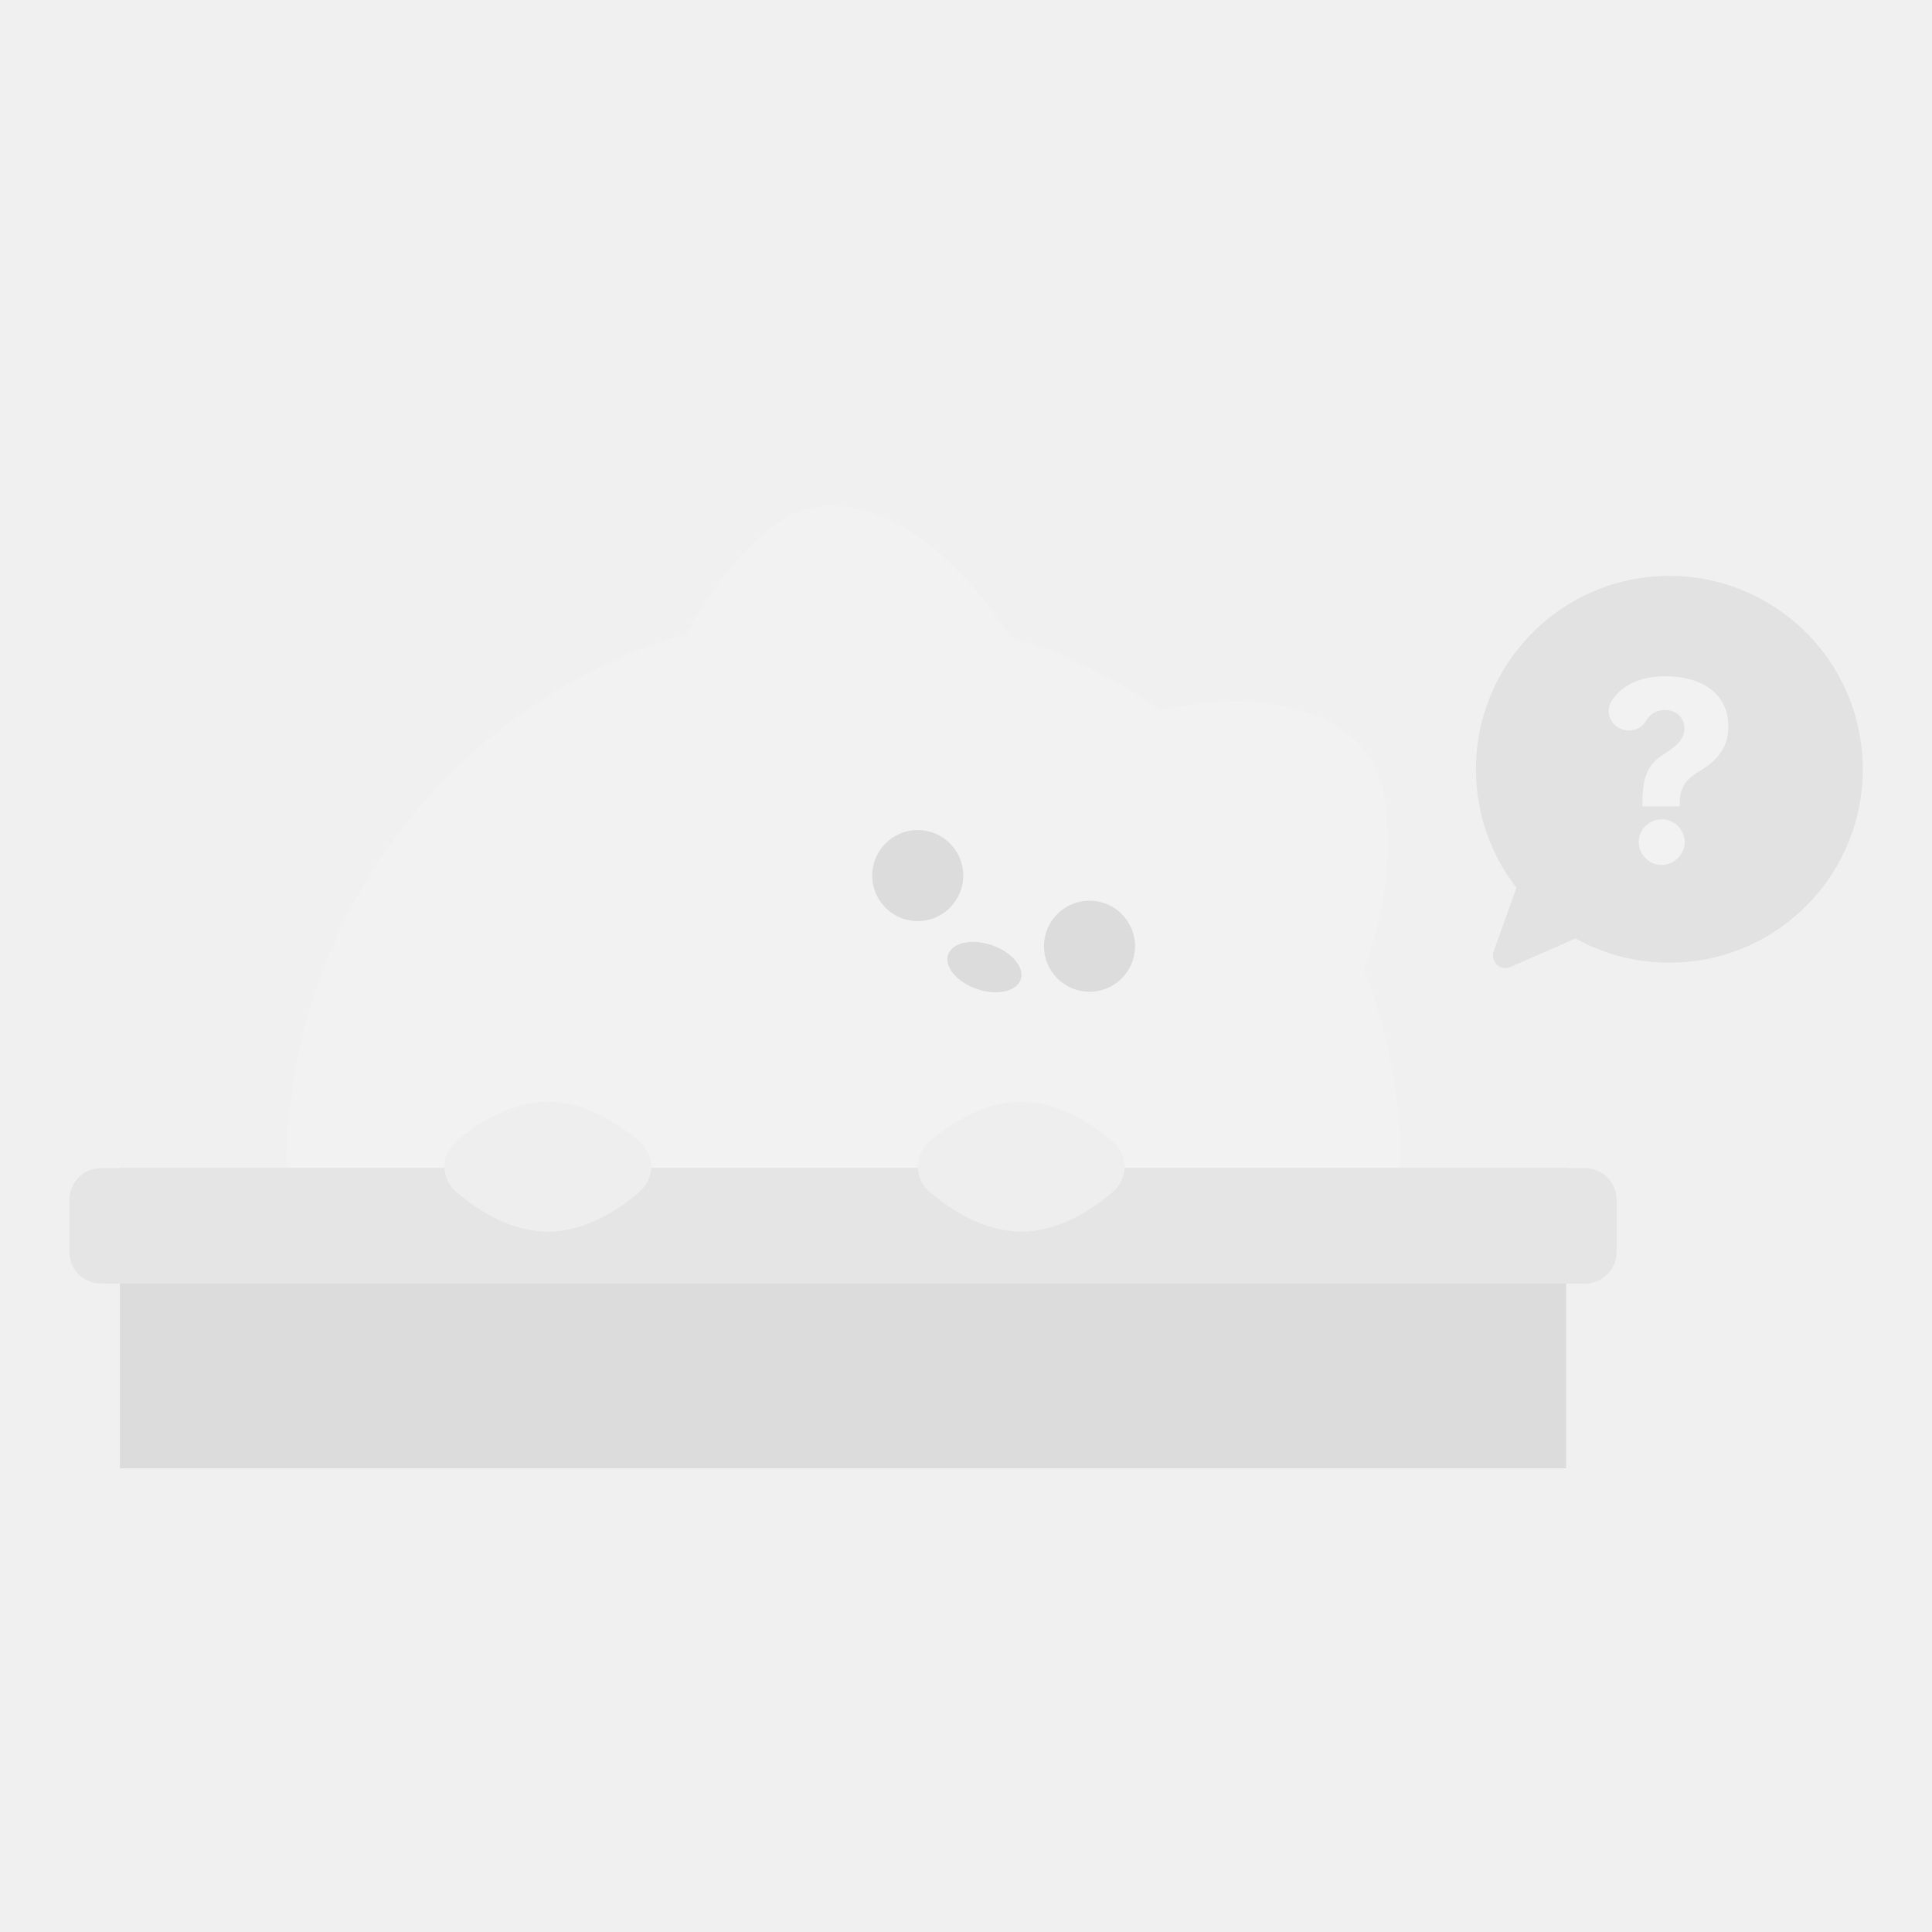
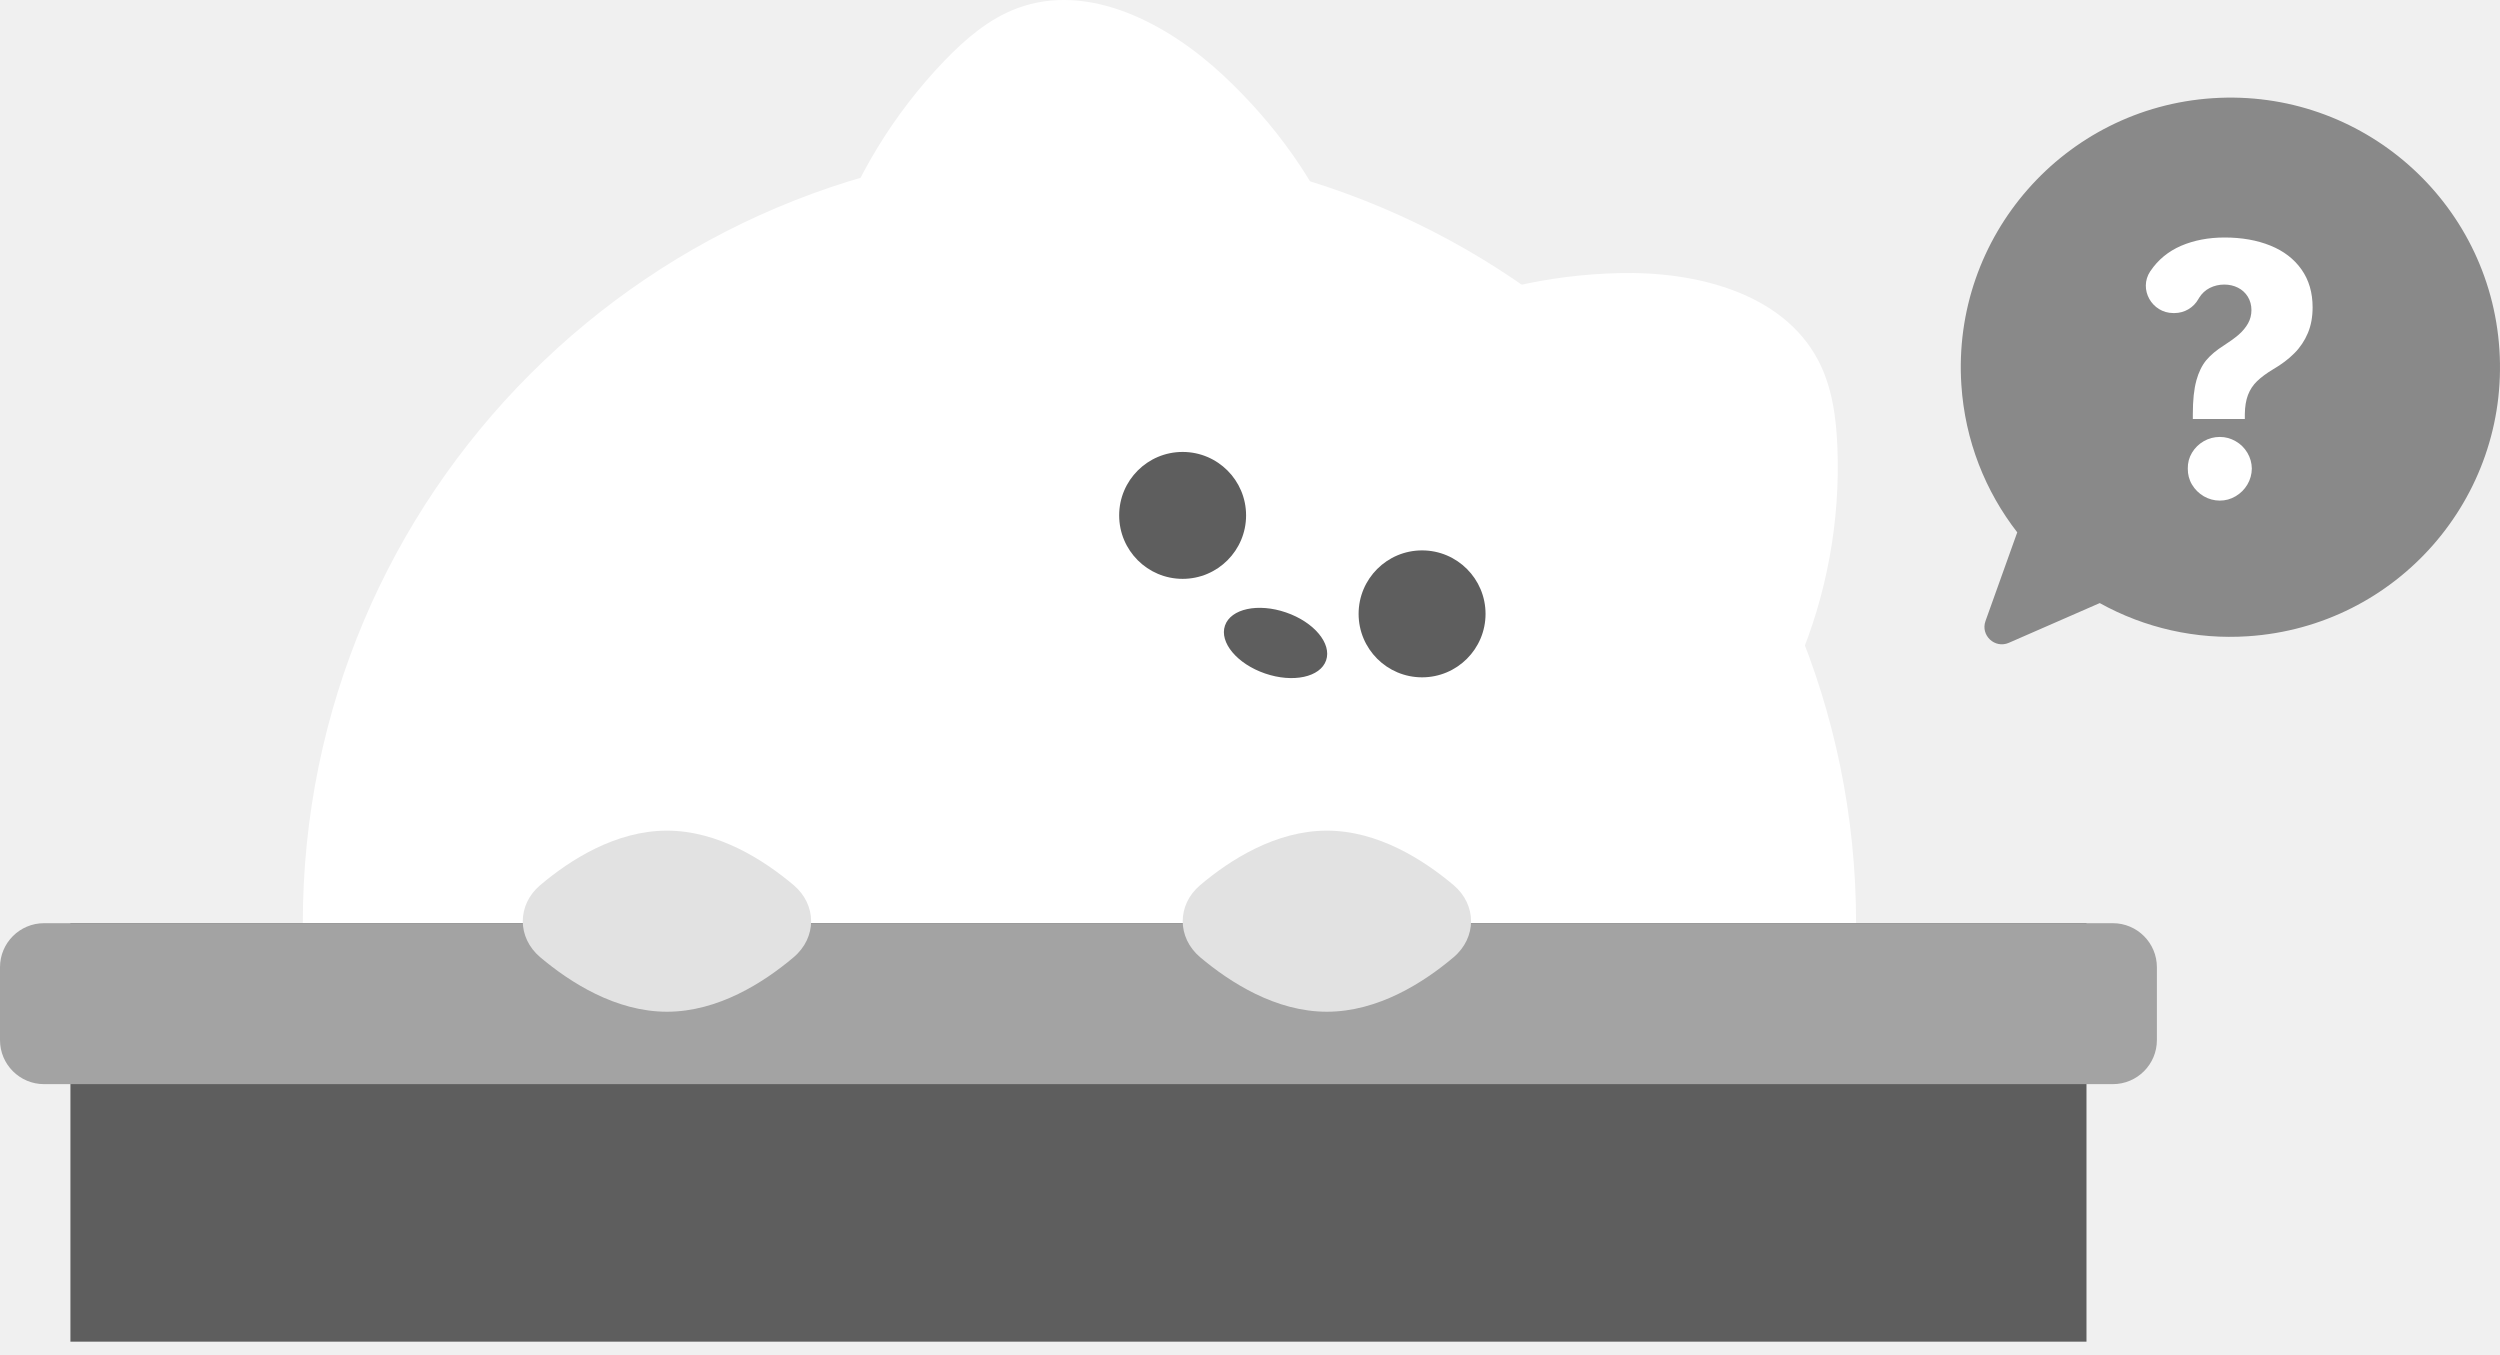
- <svg xmlns="http://www.w3.org/2000/svg" id="Layer_1" viewBox="0 0 550 550">
+ <svg xmlns="http://www.w3.org/2000/svg" width="120" height="65" viewBox="0 0 120 65" fill="none">
+   <g clip-path="url(#clip0_2283_2)">
+     <path d="M51.813 7.033C31.226 7.033 14.535 23.723 14.535 44.311H89.092C89.092 23.723 72.401 7.033 51.813 7.033Z" fill="white" />
+     <path d="M66.14 17.497C66.172 16.538 67.103 15.882 67.959 15.45C70.97 13.934 74.345 13.191 77.716 13.109C81.378 13.019 85.554 14.042 87.265 17.281C87.942 18.559 88.14 20.038 88.196 21.483C88.335 25.018 87.681 28.582 86.292 31.837C81.145 25.254 74.26 19.697 66.14 17.716" fill="white" />
+     <path d="M96.827 25.554L95.304 29.809C95.057 30.497 95.753 31.148 96.425 30.855L100.788 28.948C102.956 30.153 105.427 30.706 107.902 30.54C115.034 30.074 120.437 23.914 119.972 16.782C119.507 9.651 113.346 4.247 106.215 4.713C99.084 5.178 93.68 11.339 94.145 18.47C94.319 21.15 95.299 23.585 96.829 25.554H96.827Z" fill="#898989" />
+     <path d="M105.423 18.27C105.536 17.864 105.695 17.537 105.902 17.288C106.111 17.039 106.393 16.804 106.748 16.58C107.04 16.392 107.28 16.218 107.463 16.059C107.646 15.899 107.794 15.72 107.905 15.525C108.015 15.33 108.069 15.114 108.069 14.883C108.069 14.653 108.011 14.43 107.895 14.242C107.781 14.056 107.617 13.906 107.421 13.809C107.221 13.708 107 13.659 106.76 13.659C106.52 13.659 106.283 13.713 106.069 13.821C105.858 13.929 105.686 14.087 105.557 14.296C105.545 14.315 105.533 14.333 105.524 14.352C105.292 14.769 104.852 15.027 104.374 15.027H104.32C103.291 15.027 102.642 13.88 103.211 13.024C103.216 13.019 103.218 13.012 103.223 13.008C103.589 12.465 104.081 12.063 104.696 11.797C105.312 11.534 106.008 11.4 106.779 11.4C107.604 11.4 108.335 11.529 108.977 11.788C109.616 12.046 110.114 12.427 110.472 12.935C110.829 13.44 111.005 14.047 111.005 14.752C111.005 15.212 110.93 15.624 110.777 15.988C110.624 16.352 110.41 16.674 110.131 16.954C109.853 17.234 109.513 17.492 109.108 17.727C108.789 17.92 108.53 18.11 108.337 18.299C108.142 18.487 107.999 18.708 107.902 18.961C107.806 19.215 107.757 19.521 107.752 19.876V20.111H105.256V19.876C105.256 19.211 105.312 18.677 105.425 18.27H105.423ZM105.78 23.82C105.548 23.684 105.353 23.492 105.216 23.26C105.077 23.028 105.011 22.771 105.014 22.492C105.009 22.217 105.077 21.961 105.216 21.73C105.355 21.5 105.543 21.314 105.78 21.178C106.017 21.042 106.276 20.973 106.551 20.973C106.826 20.973 107.073 21.042 107.31 21.178C107.548 21.314 107.736 21.5 107.874 21.733C108.013 21.968 108.083 22.219 108.088 22.492C108.085 22.762 108.012 23.026 107.874 23.258C107.736 23.493 107.548 23.679 107.31 23.82C107.073 23.961 106.819 24.029 106.551 24.029C106.283 24.029 106.017 23.958 105.78 23.82ZM64.461 14.606C65.075 13.868 64.816 12.758 64.461 11.868C63.22 8.732 61.194 5.935 58.731 3.632C56.056 1.128 52.255 -0.884 48.824 0.397C47.467 0.903 46.337 1.874 45.333 2.917C42.872 5.478 41.006 8.55 39.868 11.915C48.093 10.42 56.928 10.85 64.309 14.77" fill="white" />
+     <path d="M53.72 24.739C53.72 23.056 55.084 21.693 56.766 21.693C58.448 21.693 59.812 23.056 59.812 24.739C59.812 26.421 58.448 27.785 56.766 27.785C55.084 27.785 53.72 26.421 53.72 24.739Z" fill="#5E5E5E" />
+     <path d="M65.213 29.466C65.213 27.783 66.577 26.419 68.26 26.419C69.942 26.419 71.306 27.783 71.306 29.466C71.306 31.148 69.942 32.512 68.26 32.512C66.577 32.512 65.213 31.148 65.213 29.466Z" fill="#5E5E5E" />
+     <path d="M60.722 32.327C59.382 31.866 58.521 30.836 58.799 30.027C59.078 29.218 60.39 28.936 61.73 29.398C63.071 29.859 63.932 30.889 63.653 31.697C63.375 32.506 62.063 32.788 60.722 32.327Z" fill="#5E5E5E" />
+     <path d="M3.38 44.313H100.151V64.4H3.38V44.313Z" fill="#5E5E5E" />
+     <path d="M2.115 52.039C0.947 52.039 0 51.092 0 49.924V46.429C0 45.26 0.947 44.313 2.115 44.313H101.415C102.584 44.313 103.531 45.26 103.531 46.429V49.924C103.531 51.092 102.584 52.039 101.415 52.039H2.115Z" fill="#A3A3A3" />
+     <path d="M38.096 42.487C39.213 43.432 39.213 45.002 38.096 45.947C36.662 47.16 34.469 48.563 32.013 48.563C29.557 48.563 27.366 47.157 25.93 45.947C24.814 45.002 24.814 43.432 25.93 42.487C27.364 41.274 29.557 39.871 32.013 39.871C34.469 39.871 36.66 41.277 38.096 42.487ZM69.773 42.487C70.89 43.432 70.89 45.002 69.773 45.947C68.34 47.16 66.147 48.563 63.69 48.563C61.234 48.563 59.044 47.157 57.607 45.947C56.491 45.002 56.491 43.432 57.607 42.487C59.041 41.274 61.234 39.871 63.69 39.871C66.147 39.871 68.337 41.277 69.773 42.487Z" fill="#E2E2E2" />
+   </g>
  <defs>
-     <style>.cls-1{fill:#898989;}.cls-2{opacity:.14;}.cls-3{fill:#fff;}.cls-4{fill:#5e5e5e;}.cls-5{fill:#e2e2e2;}.cls-6{fill:#a3a3a3;}</style>
+     <clipPath id="clip0_2283_2">
+       <rect width="120" height="64.4" fill="white" />
+     </clipPath>
  </defs>
-   <g class="cls-2">
-     <path class="cls-3" d="M240.19,173.93c-87.59,0-158.6,71.01-158.6,158.6h317.2c0-87.59-71.01-158.6-158.6-158.6Z" />
-     <path class="cls-3" d="M301.14,218.45c.14-4.08,4.1-6.87,7.74-8.71,12.81-6.45,27.17-9.61,41.51-9.96,15.58-.38,33.35,3.97,40.63,17.75,2.88,5.44,3.72,11.73,3.96,17.88.59,15.04-2.19,30.2-8.1,44.05-21.9-28.01-51.19-51.65-85.74-60.08" />
-     <path class="cls-1" d="M431.7,252.73l-6.48,18.1c-1.05,2.93,1.91,5.7,4.77,4.45l18.56-8.11c8.92,4.95,19.33,7.49,30.27,6.77,30.34-1.98,53.33-28.19,51.35-58.53-1.98-30.34-28.19-53.33-58.53-51.35-30.34,1.98-53.33,28.19-51.35,58.53.74,11.4,4.91,21.76,11.42,30.14Z" />
-     <path class="cls-3" d="M468.27,221.74c.48-1.73,1.16-3.12,2.04-4.18.89-1.06,2.09-2.06,3.6-3.01,1.24-.8,2.26-1.54,3.04-2.22.78-.68,1.41-1.44,1.88-2.27.47-.83.7-1.75.7-2.73s-.25-1.93-.74-2.73c-.49-.8-1.17-1.41-2.02-1.84-.85-.43-1.79-.64-2.81-.64s-2.03.23-2.94.69c-.9.46-1.63,1.13-2.18,2.02-.05.08-.1.16-.14.24-.99,1.78-2.86,2.87-4.89,2.87h-.23c-4.38,0-7.14-4.88-4.72-8.52.02-.02.03-.05.05-.07,1.56-2.31,3.65-4.02,6.27-5.15,2.62-1.12,5.58-1.69,8.86-1.69,3.51,0,6.62.55,9.35,1.65,2.72,1.1,4.84,2.72,6.36,4.88,1.52,2.15,2.27,4.73,2.27,7.73,0,1.96-.32,3.71-.97,5.26-.65,1.55-1.56,2.92-2.75,4.11-1.18,1.19-2.63,2.29-4.35,3.29-1.36.82-2.46,1.63-3.28,2.43-.83.8-1.44,1.74-1.85,2.82-.41,1.08-.62,2.38-.64,3.89v1h-10.62v-1c0-2.83.24-5.1.72-6.83ZM469.79,245.35c-1.01-.6-1.81-1.39-2.4-2.38-.59-.99-.87-2.08-.86-3.27-.02-1.17.27-2.26.86-3.24s1.39-1.77,2.4-2.35c1.01-.58,2.11-.87,3.28-.87s2.22.29,3.23.87c1.01.58,1.81,1.37,2.4,2.36.59,1,.89,2.07.91,3.23-.02,1.17-.32,2.26-.91,3.26-.59,1-1.39,1.79-2.4,2.39-1.01.6-2.09.89-3.23.89s-2.27-.3-3.28-.89Z" />
-     <path class="cls-3" d="M294,206.15c2.61-3.14,1.51-7.86,0-11.65-5.28-13.34-13.9-25.24-24.38-35.04-11.38-10.65-27.55-19.21-42.15-13.76-5.77,2.15-10.58,6.28-14.85,10.72-10.44,10.84-18.44,24.01-23.25,38.28,34.99-6.36,72.58-4.53,103.98,12.15" />
-     <circle class="cls-4" cx="261.26" cy="249.26" r="12.96" />
-     <circle class="cls-4" cx="310.16" cy="269.37" r="12.96" />
-     <ellipse class="cls-4" cx="280.24" cy="275.32" rx="6.59" ry="10.92" transform="translate(-71.29 450.71) rotate(-71.01)" />
-     <rect class="cls-4" x="34.13" y="332.54" width="411.71" height="85.46" />
-     <rect class="cls-6" x="19.75" y="332.54" width="440.47" height="32.87" rx="9" ry="9" />
-     <path class="cls-5" d="M181.83,324.77c4.75,4.02,4.75,10.7,0,14.72-6.1,5.16-15.43,11.13-25.88,11.13s-19.77-5.98-25.88-11.13c-4.75-4.02-4.75-10.7,0-14.72,6.1-5.16,15.43-11.13,25.88-11.13s19.77,5.98,25.88,11.13Z" />
-     <path class="cls-5" d="M316.6,324.77c4.75,4.02,4.75,10.7,0,14.72-6.1,5.16-15.43,11.13-25.88,11.13s-19.77-5.98-25.88-11.13c-4.75-4.02-4.75-10.7,0-14.72,6.1-5.16,15.43-11.13,25.88-11.13s19.77,5.98,25.88,11.13Z" />
-   </g>
</svg>
